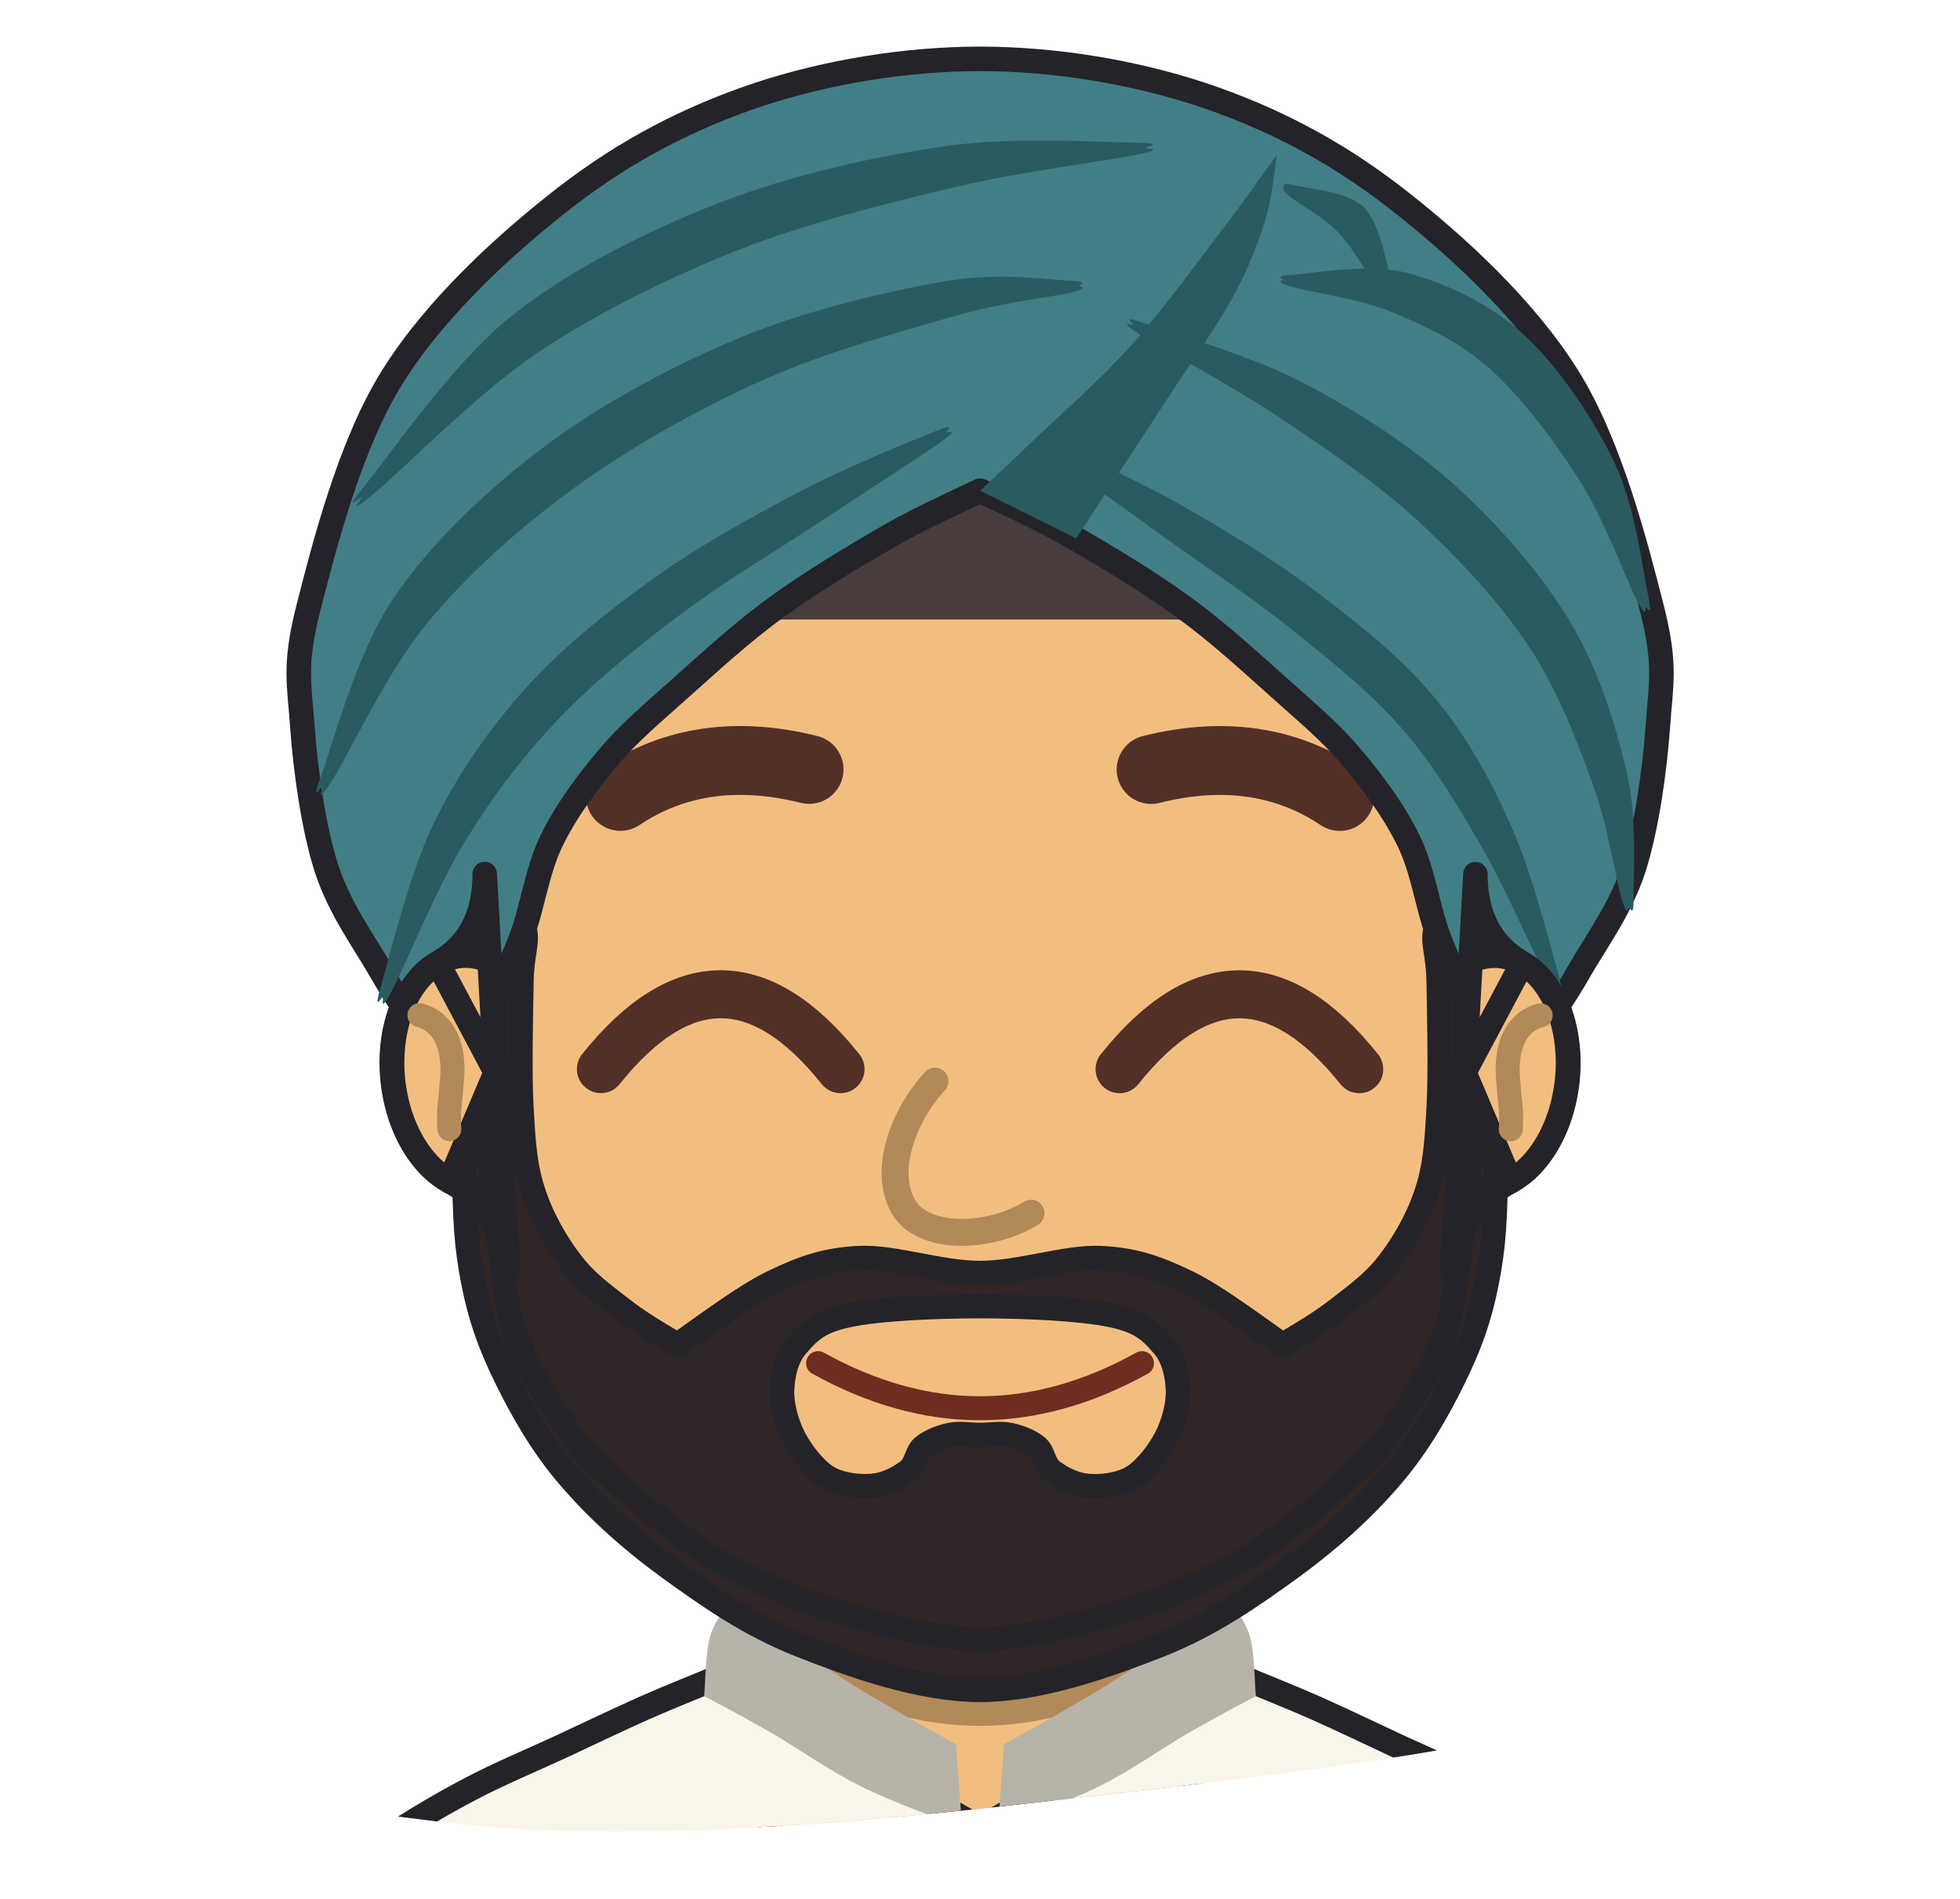
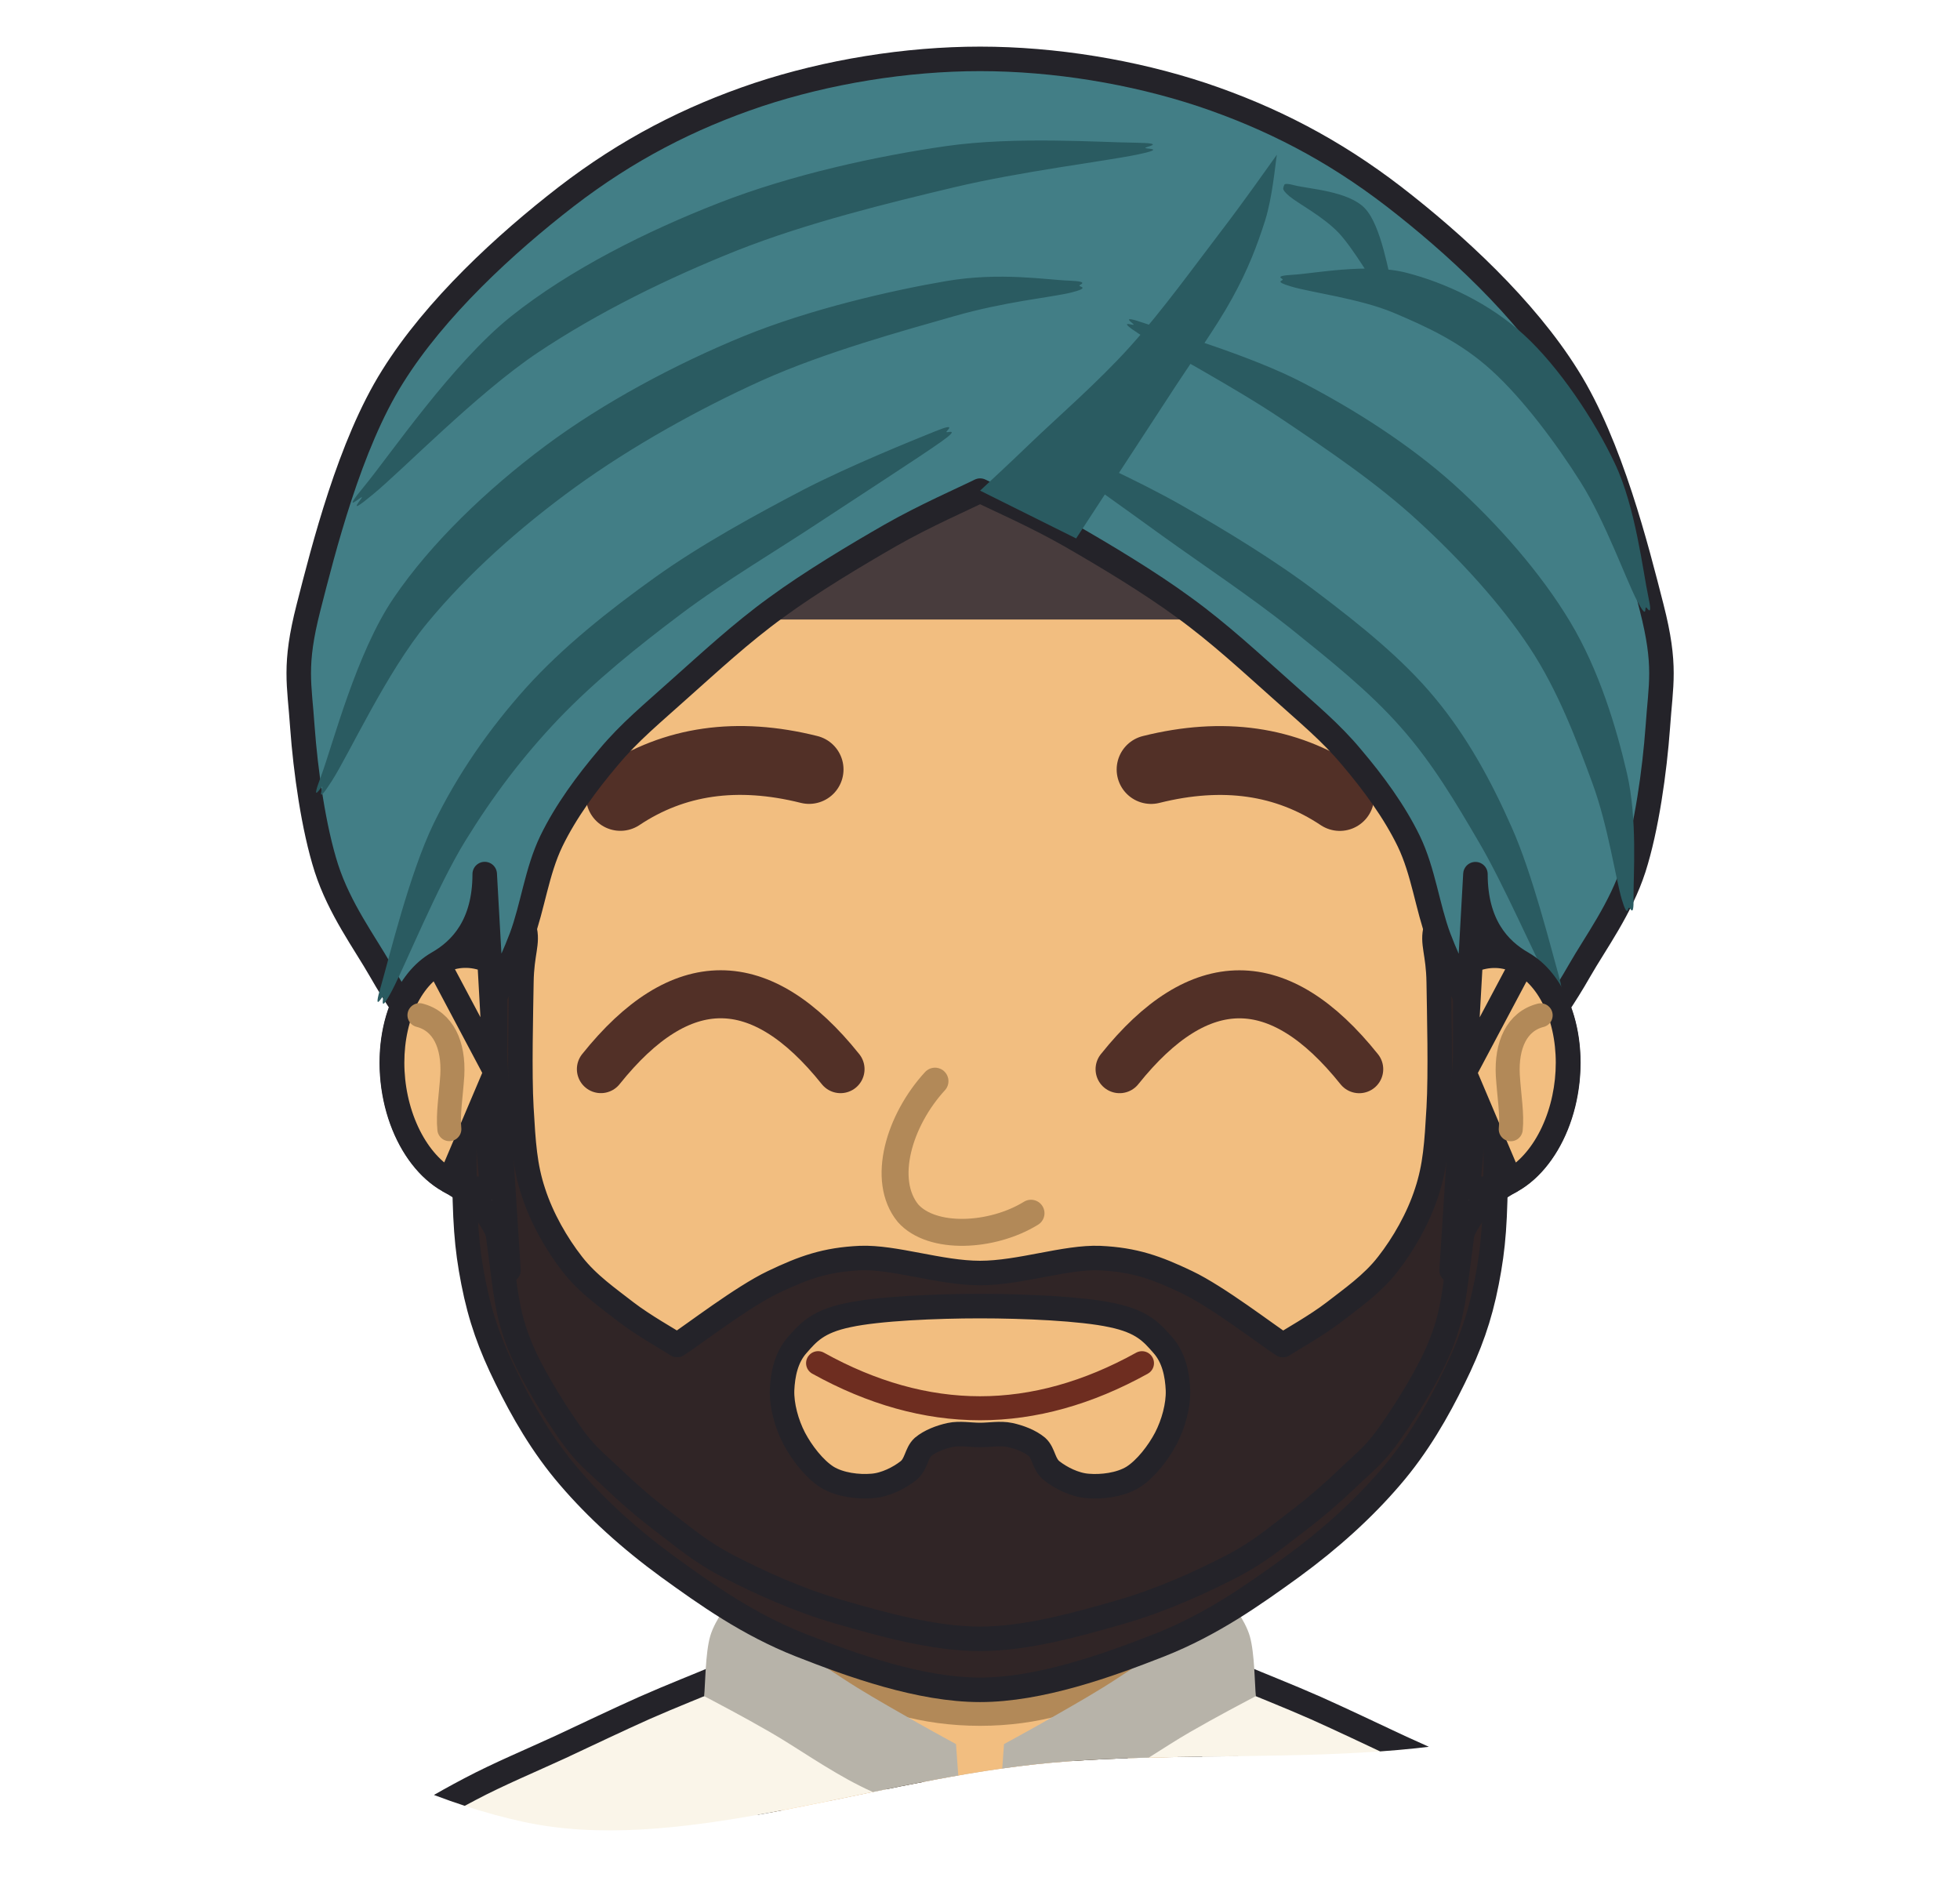
<svg xmlns="http://www.w3.org/2000/svg" viewBox="0 0 320 310" width="320" height="310">
  <defs>
    <clipPath id="cd10b">
      <rect x="-4000" y="-4000" width="9000" height="9000" />
    </clipPath>
    <pattern id="cd10pat" width="26" height="26" patternUnits="userSpaceOnUse">
      <rect width="26" height="26" fill="#3B5BA9" />
      <rect width="26" height="13" fill="#FFF4E6" />
    </pattern>
    <clipPath id="cd10cr">
-       <path d="M970.26 486.00C980.22 551.18 960.83 655.15 936.86 716.02C912.62 776.62 896.19 818.63 825.63 850.41C755.06 882.47 607.73 896.47 513.74 907.24C419.74 917.75 330.59 923.13 261.37 914.52C192.15 905.90 130.47 898.63 97.88 856.07C65.56 813.25 69.06 725.17 66.37 658.11C63.41 591.31 63.95 506.74 80.65 454.76C97.34 402.51 109.46 375.58 166.02 345.41C222.59 315.25 327.63 292.08 420.01 273.50C512.39 254.65 644.09 224.48 720.32 232.83C796.27 241.45 834.78 282.66 876.53 324.67C918.01 366.96 960.02 420.83 970.26 486.00Z" />
+       <path d="M961.91 508.63C967.83 563.03 913.97 634.68 881.65 693.66C849.06 752.38 826.43 829.68 766.91 862.27C707.39 894.85 602.08 880.58 523.97 889.20C445.86 897.82 365.06 929.06 298.27 914.52C231.20 899.97 150.94 850.95 122.12 802.47C93.30 753.72 119.70 679.12 125.36 623.37C130.74 567.34 135.05 512.67 155.25 466.61C175.45 420.56 196.19 376.39 246.02 347.03C295.84 317.40 381.76 305.82 454.48 290.20C527.20 274.58 616.35 240.10 681.80 253.03C747.25 265.69 800.58 324.40 847.44 366.96C894.04 409.78 956.25 454.22 961.91 508.63Z" />
      <path d="M-473.50 -700.97L1473.50 -700.97L1473.50 664.63L-473.50 664.63Z" />
    </clipPath>
    <clipPath id="cd10s">
      <path d="M500 917.1L616.5 850.9C621.8 853.2 636.8 859.1 648.3 864.2C659.7 869.3 672.5 875.4 685.3 881.4C698.1 887.3 712.5 893.3 725 899.9C737.6 906.5 750.8 914.3 760.8 921.1C770.7 927.9 778 934.3 784.6 941C791.2 947.6 795.8 954.2 800.5 960.8C805.1 967.4 808.6 974.1 812.4 980.7C816.1 987.2 821.2 996.8 823 1000L177 1000C178.8 996.8 183.9 987.2 187.6 980.7C191.4 974.1 194.9 967.4 199.5 960.8C204.2 954.2 208.8 947.6 215.4 941C222 934.3 229.3 927.9 239.2 921.1C249.2 914.3 262.4 906.5 275 899.9C287.5 893.3 301.9 887.3 314.7 881.4C327.5 875.4 340.3 869.3 351.7 864.2C363.2 859.1 378.2 853.2 383.5 850.9L500 917.1Z" fill="#FAF5E9" stroke="#242329" stroke-width="10.82" stroke-linejoin="round" stroke-linecap="round" transform="translate(500 1014) scale(0.86) translate(-500 -1000)" />
      <path d="M378.2 858.9C378.7 854.5 378.7 839.9 380.9 832.4C383.1 824.9 389.7 817 391.5 813.9C395 817 404.7 826.2 412.6 832.4C420.6 838.6 430.3 845.2 439.1 850.9C447.9 856.7 457.2 862 465.6 866.8C474 871.7 485.4 877.9 489.4 880.1C489.9 886.2 491.6 911 492.1 917.1C484.6 914 461.2 905.7 447.1 898.6C432.9 891.5 418.8 881.4 407.3 874.8C395.9 868.2 383.1 861.5 378.2 858.9ZM621.8 858.9C621.3 854.5 621.3 839.9 619.1 832.4C616.9 824.9 610.3 817 608.5 813.9C605 817 595.3 826.2 587.4 832.4C579.4 838.6 569.7 845.2 560.9 850.9C552.1 856.7 542.8 862 534.4 866.8C526 871.7 514.6 877.9 510.6 880.1C510.1 886.2 508.4 911 507.9 917.1C515.4 914 538.8 905.7 552.9 898.6C567.1 891.5 581.2 881.4 592.7 874.8C604.1 868.2 616.9 861.5 621.8 858.9Z" fill="#B7B3A9" transform="translate(500 1014) scale(0.86) translate(-500 -1000)" />
      <path d="M492.1 911.8L507.9 911.8L507.9 1000L492.1 1000Z" fill="#B7B3A9" transform="translate(500 1014) scale(0.86) translate(-500 -1000)" />
    </clipPath>
    <clipPath id="cd10eL">
      <ellipse cx="385.5" cy="569" rx="59.6" ry="60.9" />
    </clipPath>
    <clipPath id="cd10eR">
      <ellipse cx="614.5" cy="569" rx="59.6" ry="60.9" />
    </clipPath>
    <filter id="cd10bl" x="-60%" y="-90%" width="220%" height="280%">
      <feGaussianBlur stdDeviation="15" />
    </filter>
    <clipPath id="cd10eo">
      <path d="M-1000 -1000H2000V2000H-1000Z" />
    </clipPath>
    <clipPath id="cd10ck">
      <ellipse cx="385.5" cy="561.1" rx="66.5" ry="65.2" />
      <ellipse cx="385.5" cy="569" rx="62.6" ry="63.9" />
      <ellipse cx="614.5" cy="561.1" rx="66.5" ry="65.2" />
      <ellipse cx="614.5" cy="569" rx="62.6" ry="63.9" />
    </clipPath>
  </defs>
  <g transform="translate(-55 -107) scale(0.43)">
    <g clip-path="url(#cd10b)">
      <g transform="translate(500 1014) scale(0.86) translate(-500 -1000)">
        <g clip-path="url(#cd10cr)">
          <g transform="translate(0 0.06)">
            <path d="M500 800.6C525.6 800.6 558.7 802.4 576.8 804.6C594.9 806.8 601.5 805.3 608.5 813.9C615.6 822.5 619.6 843.4 619.1 856.2C618.7 869 625.8 880.5 605.9 890.7C586 900.8 535.3 917.1 500 917.1C464.7 917.1 414 900.8 394.1 890.7C374.2 880.5 381.3 869 380.9 856.2C380.4 843.4 384.4 822.5 391.5 813.9C398.5 805.3 405.1 806.8 423.2 804.6C441.3 802.4 474.4 800.6 500 800.6Z" fill="#B7B3A9" />
          </g>
        </g>
        <g clip-path="url(#cd10cr)">
          <g transform="translate(0 0.06)">
            <path d="M407.3 768.9L407.3 935.7Q407.3 967.4 439.1 967.4L560.9 967.4Q592.7 967.4 592.7 935.7L592.7 768.9Z" fill="#F2BE80" stroke="#242329" stroke-width="10.82" stroke-linejoin="round" stroke-linecap="round" />
            <ellipse cx="500" cy="811.2" rx="92.7" ry="60.9" fill="#B28958" />
          </g>
        </g>
        <g transform="matrix(1 0.0001 -0.0001 1 0.08335 0.01754)">
          <ellipse cx="275.6" cy="583.6" rx="35.1" ry="51.6" transform="rotate(-6 275.6 583.6)" fill="#F2BE80" stroke="#242329" stroke-width="10.82" stroke-linejoin="round" stroke-linecap="round" />
          <ellipse cx="724.4" cy="583.6" rx="35.1" ry="51.6" transform="rotate(6 724.4 583.6)" fill="#F2BE80" stroke="#242329" stroke-width="10.82" stroke-linejoin="round" stroke-linecap="round" />
          <path d="M281.3 496.1C281.3 518.4 271 529.5 260.6 535.4L286.2 583.6ZM718.7 496.1C718.7 518.4 729 529.5 739.4 535.4L713.8 583.6ZM291.8 671C288.8 648.8 276.3 637.3 265.8 631.7L286.2 583.6ZM708.2 671C711.2 648.8 723.7 637.3 734.2 631.7L713.8 583.6Z" fill="#F2BE80" />
          <path d="M252.5 558.4C263.1 561.1 267.7 571.6 267 584.9C266.4 594.2 265 602.1 265.7 608.7M747.5 558.4C736.9 561.1 732.3 571.6 733 584.9C733.6 594.2 735 602.1 734.3 608.7" fill="none" stroke="#B28958" stroke-width="10.6" stroke-linecap="round" stroke-linejoin="round" />
        </g>
        <g transform="matrix(1 0.0001 -0.0001 1 0.08335 0.01754)">
          <path d="M500 255.3C526.5 255.3 554.7 258.6 579.4 265.9C604.1 273.2 628.8 284 648.3 299C667.7 314 684.4 334.9 695.9 355.9C707.4 376.8 712.9 400 717.1 424.7C721.3 449.4 720.8 475.5 721.1 504.1C721.3 532.8 720 570.3 718.4 596.8C716.9 623.3 714.2 645.3 711.8 663C709.4 680.6 708.9 689.5 703.8 702.7C698.8 715.9 688.2 732.5 681.3 742.4C674.5 752.3 669.8 755.6 662.8 762.3C655.9 768.9 648.4 775.5 639.7 782.1C630.9 788.7 623.4 795.4 610.5 802C597.6 808.6 580.6 816.5 562.2 821.8C543.8 827.1 520.7 833.7 500 833.7C479.3 833.7 456.2 827.1 437.8 821.8C419.4 816.5 402.4 808.6 389.5 802C376.6 795.4 369.1 788.7 360.3 782.1C351.6 775.5 344.1 768.9 337.2 762.3C330.2 755.6 325.5 752.3 318.7 742.4C311.8 732.5 301.2 715.9 296.2 702.7C291.1 689.5 290.6 680.6 288.2 663C285.8 645.3 283.1 623.3 281.6 596.8C280 570.3 278.7 532.8 278.9 504.1C279.2 475.5 278.7 449.4 282.9 424.7C287.1 400 292.6 376.8 304.1 355.9C315.6 334.9 332.3 314 351.7 299C371.2 284 395.9 273.2 420.6 265.9C445.3 258.6 473.5 255.3 500 255.3Z" fill="#F2BE80" data-sk="1" stroke="#242329" stroke-width="10.82" stroke-linejoin="round" stroke-linecap="round" />
        </g>
        <g clip-path="url(#cd10cr)">
          <g transform="translate(0 0.13)">
            <path d="M500 917.1L616.5 850.9C621.8 853.2 636.8 859.1 648.3 864.2C659.7 869.3 672.5 875.4 685.3 881.4C698.1 887.3 712.5 893.3 725 899.9C737.6 906.5 750.8 914.3 760.8 921.1C770.7 927.9 778 934.3 784.6 941C791.2 947.6 795.8 954.2 800.5 960.8C805.1 967.4 808.6 974.1 812.4 980.7C816.1 987.2 821.2 996.8 823 1000L177 1000C178.8 996.8 183.9 987.2 187.6 980.7C191.4 974.1 194.9 967.4 199.5 960.8C204.2 954.2 208.8 947.6 215.4 941C222 934.3 229.3 927.9 239.2 921.1C249.2 914.3 262.4 906.5 275 899.9C287.5 893.3 301.9 887.3 314.7 881.4C327.5 875.4 340.3 869.3 351.7 864.2C363.2 859.1 378.2 853.2 383.5 850.9L500 917.1Z" fill="#FAF5E9" stroke="#242329" stroke-width="10.82" stroke-linejoin="round" stroke-linecap="round" />
            <path d="M378.2 858.9C378.7 854.5 378.7 839.9 380.9 832.4C383.1 824.9 389.7 817 391.5 813.9C395 817 404.7 826.2 412.6 832.4C420.6 838.6 430.3 845.2 439.1 850.9C447.9 856.7 457.2 862 465.6 866.8C474 871.7 485.4 877.9 489.4 880.1C489.9 886.2 491.6 911 492.1 917.1C484.6 914 461.2 905.7 447.1 898.6C432.9 891.5 418.8 881.4 407.3 874.8C395.9 868.2 383.1 861.5 378.2 858.9ZM621.8 858.9C621.3 854.5 621.3 839.9 619.1 832.4C616.9 824.9 610.3 817 608.5 813.9C605 817 595.3 826.2 587.4 832.4C579.4 838.6 569.7 845.2 560.9 850.9C552.1 856.7 542.8 862 534.4 866.8C526 871.7 514.6 877.9 510.6 880.1C510.1 886.2 508.4 911 507.9 917.1C515.4 914 538.8 905.7 552.9 898.6C567.1 891.5 581.2 881.4 592.7 874.8C604.1 868.2 616.9 861.5 621.8 858.9Z" fill="#B7B3A9" />
            <path d="M492.1 911.8L507.9 911.8L507.9 1000L492.1 1000Z" fill="#B7B3A9" />
          </g>
        </g>
        <g transform="matrix(1 0.0001 -0.0001 1 0.08335 0.01754)">
          <g filter="url(#cd10bl)">
            <ellipse cx="330.6" cy="668.3" rx="35.7" ry="19.9" fill="#EE9865" opacity="0.000" transform="matrix(0.4 0 0 0.4 198.36 400.98)" />
          </g>
          <g filter="url(#cd10bl)">
            <ellipse cx="669.4" cy="668.3" rx="35.7" ry="19.9" fill="#EE9865" opacity="0.000" transform="matrix(0.4 0 0 0.4 401.64 400.98)" />
          </g>
        </g>
        <g transform="matrix(1 0.0001 -0.0001 1 0.08335 0.01754)">
          <path d="M633.7 704C637.4 701.6 648.5 695.4 656.2 689.5C663.9 683.5 673.2 677.1 680 668.3C686.9 659.5 693.5 648 697.2 636.5C701 625 701.6 614.9 702.5 599.4C703.4 584 702.7 557.1 702.5 543.8C702.3 530.6 699.4 526.6 701.2 520C703 513.4 709.1 504.1 713.1 504.1C717.1 504.1 722.6 500.2 725 520C727.5 539.9 727.9 597.2 727.7 623.3C727.5 649.3 726.8 660.3 723.7 676.2C720.6 692.1 716.2 704.2 709.1 718.6C702.1 732.9 693.3 748.4 681.3 762.3C669.4 776.2 654.7 789.6 637.7 802C620.7 814.3 602.4 827.3 579.4 836.4C556.5 845.4 526.5 856.2 500 856.2C473.5 856.2 443.5 845.4 420.6 836.4C397.6 827.3 379.3 814.3 362.3 802C345.3 789.6 330.6 776.2 318.7 762.3C306.7 748.4 297.9 732.9 290.9 718.6C283.8 704.2 279.4 692.1 276.3 676.2C273.2 660.3 272.5 649.3 272.3 623.3C272.1 597.2 272.5 539.9 275 520C277.4 500.2 282.9 504.1 286.9 504.1C290.9 504.1 297 513.4 298.8 520C300.6 526.6 297.7 530.6 297.5 543.8C297.3 557.1 296.6 584 297.5 599.4C298.4 614.9 299 625 302.8 636.5C306.5 648 313.1 659.5 320 668.3C326.8 677.1 336.1 683.5 343.8 689.5C351.5 695.4 362.6 701.6 366.3 704C373.4 699.4 395.2 682.6 408.7 676.2C422.1 669.8 431.8 666.3 447.1 665.6C462.3 665 482.4 672.2 500 672.2C517.6 672.2 537.7 665 552.9 665.6C568.2 666.3 577.9 669.8 591.3 676.2C604.8 682.6 626.6 699.4 633.7 704ZM500 686.8C519.4 686.8 544.8 687.9 558.2 690.8C571.7 693.6 575.9 698.5 580.7 704C585.6 709.5 587.1 717 587.4 723.9C587.6 730.7 585.4 738.7 582.1 745.1C578.8 751.4 573.2 758.7 567.5 762.3C561.8 765.8 553.6 766.7 547.7 766.2C541.7 765.8 535.5 762.5 531.8 759.6C528 756.7 528.2 751.7 525.2 749C522.1 746.4 517.4 744.6 513.2 743.7C509 742.8 504.4 743.7 500 743.7C495.6 743.7 491 742.8 486.8 743.7C482.6 744.6 477.9 746.4 474.8 749C471.8 751.7 472 756.7 468.2 759.6C464.5 762.5 458.3 765.8 452.3 766.2C446.4 766.7 438.2 765.8 432.5 762.3C426.8 758.7 421.2 751.4 417.9 745.1C414.6 738.7 412.4 730.7 412.6 723.9C412.9 717 414.4 709.5 419.3 704C424.1 698.5 428.3 693.6 441.8 690.8C455.2 687.9 480.6 686.8 500 686.8Z" fill="#302526" fill-rule="evenodd" stroke="#242329" stroke-width="10.82" stroke-linejoin="round" stroke-linecap="round" />
          <path d="M500 255.3C526.5 255.3 554.7 258.6 579.4 265.9C604.1 273.2 628.8 284 648.3 299C667.7 314 684.4 334.9 695.9 355.9C707.4 376.8 712.9 400 717.1 424.7C721.3 449.4 720.8 475.5 721.1 504.1C721.3 532.8 720 570.3 718.4 596.8C716.9 623.3 714.2 645.3 711.8 663C709.4 680.6 708.9 689.5 703.8 702.7C698.8 715.9 688.2 732.5 681.3 742.4C674.5 752.3 669.8 755.6 662.8 762.3C655.9 768.9 648.4 775.5 639.7 782.1C630.9 788.7 623.4 795.4 610.5 802C597.6 808.6 580.6 816.5 562.2 821.8C543.8 827.1 520.7 833.7 500 833.7C479.3 833.7 456.2 827.1 437.8 821.8C419.4 816.5 402.4 808.6 389.5 802C376.6 795.4 369.1 788.7 360.3 782.1C351.6 775.5 344.1 768.9 337.2 762.3C330.2 755.6 325.5 752.3 318.7 742.4C311.8 732.5 301.2 715.9 296.2 702.7C291.1 689.5 290.6 680.6 288.2 663C285.8 645.3 283.1 623.3 281.6 596.8C280 570.3 278.7 532.8 278.9 504.1C279.2 475.5 278.7 449.4 282.9 424.7C287.1 400 292.6 376.8 304.1 355.9C315.6 334.9 332.3 314 351.7 299C371.2 284 395.9 273.2 420.6 265.9C445.3 258.6 473.5 255.3 500 255.3Z" fill="none" stroke="#242329" stroke-width="10.82" stroke-linejoin="round" stroke-linecap="round" />
        </g>
        <g transform="matrix(1 0.0001 -0.0001 1 0.08335 0.01754)">
          <g clip-path="url(#cd10eo)" display="none">
            <g>
              <ellipse cx="385.5" cy="561.1" rx="63.5" ry="62.2" fill="#523027" />
              <ellipse cx="385.5" cy="569" rx="59.6" ry="60.9" fill="#FDFCFA" />
              <g clip-path="url(#cd10eL)">
                <g transform="translate(0.00 0.00)">
                  <ellipse cx="397.4" cy="573.6" rx="38.4" ry="44.3" fill="#050404" />
                  <circle cx="381.5" cy="552.5" r="11.3" fill="#FDFCFA" />
                  <circle cx="416.6" cy="590.8" r="5.8" fill="#FDFCFA" />
                </g>
              </g>
            </g>
            <g>
              <ellipse cx="614.5" cy="561.1" rx="63.5" ry="62.2" fill="#523027" />
              <ellipse cx="614.5" cy="569" rx="59.6" ry="60.9" fill="#FDFCFA" />
              <g clip-path="url(#cd10eR)">
                <g transform="translate(0.00 0.00)">
                  <ellipse cx="602.6" cy="573.6" rx="38.4" ry="44.3" fill="#050404" />
                  <circle cx="586.7" cy="552.5" r="11.3" fill="#FDFCFA" />
                  <circle cx="621.8" cy="590.8" r="5.8" fill="#FDFCFA" />
                </g>
              </g>
            </g>
          </g>
          <g clip-path="url(#cd10ck)">
            <g>
              <path d="M312.7 618C312.7 669.6 458.3 669.6 458.3 618Q385.5 596.8 312.7 618ZM541.7 618C541.7 669.6 687.3 669.6 687.3 618Q614.5 596.8 541.7 618Z" fill="#F2BE80" display="none" />
            </g>
          </g>
          <path fill="none" stroke="#523027" stroke-linecap="round" stroke-linejoin="round" display="inline" d="M332.6 582.2Q385.5 516.1 438.4 582.2M561.6 582.2Q614.5 516.1 667.4 582.2" stroke-width="21.2" />
          <path fill="none" stroke="#523027" stroke-width="30.4" stroke-linecap="round" stroke-linejoin="round" d="M341.2 461.8Q376.9 438.0 424.5 449.9M658.8 461.8Q623.1 438.0 575.5 449.9" transform="translate(0 0.00)" />
          <g>
            <path d="M480.1 587.5C464.3 604.7 456.3 631.2 468.2 645.8C478.8 657.7 505.3 656.4 522.5 645.8" fill="none" stroke="#B28958" stroke-width="11.9" stroke-linecap="round" stroke-linejoin="round" />
          </g>
          <path fill="#6E2D20" stroke="#6E2D20" stroke-linejoin="round" stroke-linecap="round" d="M428.5 712.0C452.3 725.2 476.2 731.9 500.0 731.9C523.8 731.9 547.7 725.2 571.5 712.0C547.7 725.2 523.8 731.9 500.0 731.9C476.2 731.9 452.3 725.2 428.5 712.0Z" stroke-width="10.60" />
          <path fill="#FDFCFA" display="none" />
          <g>
            <path d="M469.6 731.4Q500 714.2 530.4 731.4Q500 745.1 469.6 731.4Z" fill="#D9604A" display="none" />
          </g>
        </g>
        <g transform="matrix(1 0.0001 -0.0001 1 0.08335 0.01754)">
          <path d="M391.5 383.7L500 292.3L608.5 383.7Z" fill="#483C3D" />
          <path d="M731.6 591.5C729.7 586.6 724.6 573.6 719.7 562.4C714.9 551.1 707.6 537.5 702.5 524C697.5 510.5 695.7 494.9 689.3 481.6C682.9 468.4 673.6 455.8 664.1 444.6C654.7 433.3 644.7 425.2 632.4 414.1C620 403.1 605.5 389.6 590 378.4C574.6 367.1 554.7 355.2 539.7 346.6C524.7 338 506.6 330.1 500 326.8C493.4 330.1 475.3 338 460.3 346.6C445.3 355.2 425.4 367.1 410 378.4C394.5 389.6 380 403.1 367.6 414.1C355.3 425.2 345.3 433.3 335.9 444.6C326.4 455.8 317.1 468.4 310.7 481.6C304.3 494.9 302.5 510.5 297.5 524C292.4 537.5 285.1 551.1 280.3 562.4C275.4 573.6 270.3 586.6 268.4 591.5C265.9 587.5 259.3 576.5 253.8 567.7C248.3 558.9 242.3 550.9 235.3 538.6C228.2 526.2 217.2 511.4 211.4 493.5C205.7 475.7 202.2 450.5 200.8 431.3C199.5 412.1 196.9 404.2 203.5 378.4C210.1 352.6 221.6 306.7 240.6 276.5C259.5 246.2 290.4 217.8 317.3 197C344.2 176.3 371.6 162.2 402 152C432.5 141.9 467.3 136.2 500 136.2C532.7 136.2 567.5 141.9 598 152C628.4 162.2 655.8 176.3 682.7 197C709.6 217.8 740.5 246.2 759.4 276.5C778.4 306.7 789.9 352.6 796.5 378.4C803.1 404.2 800.5 412.1 799.2 431.3C797.8 450.5 794.3 475.7 788.6 493.5C782.8 511.4 771.8 526.2 764.7 538.6C757.7 550.9 751.7 558.9 746.2 567.7C740.7 576.5 734.1 587.5 731.6 591.5Z" fill="#427E86" stroke="#242329" stroke-width="10.82" stroke-linejoin="round" stroke-linecap="round" />
          <path d="M631 178.5C626.9 184.2 616.7 198.8 605.9 212.9C595.1 227 580.1 247.8 566.2 263.2C552.3 278.7 533.5 295 522.5 305.6C511.5 316.2 503.8 323.2 500 326.8C507.1 330.3 535.3 344.4 542.4 347.9C549 337.8 570.6 304.7 582.1 287.1C593.5 269.4 603.9 255.3 611.2 242C618.5 228.8 622.4 218.2 625.8 207.6C629.1 197 630.2 183.4 631 178.5ZM227 329.8C227.8 329.6 218.9 339.3 231.8 328.6C244.8 318 277.8 283.9 304.7 265.9C331.5 248 362.3 232.9 392.9 220.7C423.6 208.6 459.1 199.9 488.5 192.9C517.9 185.9 555 181.4 569.1 178.5C583.2 175.6 572.4 176 573 175.5C572.3 175.1 583.2 173.4 568.6 173.2C553.9 173.1 515.7 170.3 485 174.7C454.4 179.1 416.7 187.3 384.7 199.8C352.7 212.3 319 229.1 292.9 249.9C266.8 270.8 239.1 311.6 228.1 324.9C217.1 338.2 227.2 328.9 227 329.8ZM209.5 457.6C210.2 457.2 206.1 467.1 213.8 455C221.5 443 238 406.9 255.9 385.3C273.8 363.6 296.7 343.1 321.4 325.2C346 307.4 375.7 290.8 403.6 278.2C431.4 265.7 465.8 256.3 488.5 249.8C511.2 243.3 530.7 241.6 540 239.4C549.2 237.1 543.3 236.8 543.9 236.3C543.2 236 549.3 234.5 539.4 234.1C529.6 233.8 509 230.2 485 234.3C461 238.4 424.7 246.7 395.2 258.8C365.7 270.9 333.7 287.9 308 307.1C282.3 326.3 257.6 349.9 241.1 374.2C224.6 398.4 214.3 438.7 209.1 452.7C203.8 466.6 209.5 456.8 209.5 457.6ZM236.3 550.4C237 549.9 234.3 559 240.4 547.5C246.4 536 260.4 501.5 272.7 481.5C285 461.5 298.1 444.2 314 427.5C330 410.8 348.9 395.6 368.2 381.1C387.5 366.6 410.8 352.9 429.9 340.2C449 327.6 473.5 311.8 482.7 305.3C492 298.7 484.8 301.6 485.2 300.9C484.4 300.9 490.8 296.3 480.2 300.6C469.6 304.9 442.5 315.8 421.8 326.5C401.2 337.3 376.9 350.5 356.5 365.1C336.1 379.7 315.7 395.9 299.4 414C283.2 432.1 269.4 451.9 258.7 473.9C248.1 495.8 239.2 532.7 235.5 545.5C231.7 558.3 236.2 549.6 236.3 550.4ZM633.5 233.6C634.1 234.2 629.2 234.3 637.4 236.7C645.5 239.2 667.6 242 682.4 248.2C697.1 254.4 712.1 261.2 725.8 273.7C739.6 286.2 754.4 306 765.1 323C775.8 339.9 785.2 366.1 790 375.3C794.8 384.5 793.3 377.9 794 378.4C794.1 377.6 797.3 384.1 795 373.5C792.7 362.9 789.4 333.9 780.2 314.7C771.1 295.4 755.4 272 740.1 258C724.8 244 705.3 235 688.2 230.6C671.2 226.2 647.1 231 638 231.5C628.8 232 634.2 233.3 633.5 233.6ZM567.7 253.5C568.1 254.2 559.5 250.7 570.3 257.7C581.2 264.6 612.4 281.2 632.9 295C653.5 308.8 675.4 323.6 693.6 340.4C711.9 357.2 729.8 376.7 742.5 395.9C755.3 415.2 763.6 437.6 770.4 456.1C777.2 474.6 780.6 498 783.3 507.2C786 516.3 786 510.3 786.5 511C786.9 510.2 788.7 516.3 788.5 506.4C788.4 496.5 790.3 471.9 785.6 451.6C780.9 431.3 773.3 406 760.5 384.7C747.7 363.3 728.4 341.3 708.8 323.7C689.1 306.1 665.1 290.9 642.4 279.1C619.7 267.3 585.1 257.2 572.6 252.9C560.2 248.6 568.5 253.4 567.7 253.5ZM528.1 306.1C528.5 306.8 521.7 303.7 530.4 310.5C539.1 317.3 562.7 333.8 580.4 346.7C598.2 359.5 619.3 373.5 636.9 387.5C654.4 401.6 671.7 415.3 685.7 431.2C699.7 447 709.8 464.1 720.6 482.6C731.4 501.1 744.7 531.8 750.4 542.2C756 552.6 753.7 544.6 754.4 545.1C754.6 544.3 758.6 551.8 755.3 540.2C752 528.6 743.8 495.7 734.7 475.4C725.7 455 715.1 435.5 700.8 418.3C686.5 401 667.7 386 649.1 371.9C630.4 357.7 608.3 344.3 589 333.3C569.7 322.3 543.3 310.5 533.1 306C523 301.4 529 306 528.1 306.1ZM633.9 192.5C634.3 193.2 632.4 193.3 636.5 196.8C640.6 200.2 651.5 205.8 658.4 213.1C665.2 220.4 673.7 235.6 677.7 240.6C681.6 245.6 681.2 242.8 681.9 243.2C682 242.4 684.4 245 682.4 238.2C680.4 231.4 677.2 209.9 669.9 202.2C662.7 194.5 644.9 193.6 638.8 192C632.8 190.4 634.7 192.4 633.9 192.5Z" fill="#2A5B61" />
        </g>
        <g transform="matrix(1 0.0001 -0.0001 1 0.08335 0.01754)">
          <path d="M285.8 535.6A35.1 51.6 -6 1 0 285.8 633.9ZM714.2 535.6A35.1 51.6 6 1 1 714.2 633.9ZM281.3 496.1C281.3 518.4 271 529.5 260.6 535.4L286.2 583.6ZM718.7 496.1C718.7 518.4 729 529.5 739.4 535.4L713.8 583.6ZM291.8 671C288.8 648.8 276.3 637.3 265.8 631.7L286.2 583.6ZM708.2 671C711.2 648.8 723.7 637.3 734.2 631.7L713.8 583.6Z" fill="#F2BE80" stroke="#242329" stroke-width="10.82" stroke-linejoin="round" stroke-linecap="round" />
          <path d="M252.5 558.4C263.1 561.1 267.7 571.6 267 584.9C266.4 594.2 265 602.1 265.7 608.7M747.5 558.4C736.9 561.1 732.3 571.6 733 584.9C733.6 594.2 735 602.1 734.3 608.7" fill="none" stroke="#B28958" stroke-width="10.6" stroke-linecap="round" stroke-linejoin="round" />
        </g>
      </g>
    </g>
    <g clip-path="url(#cd10b)">
      <g transform="translate(0 0.00)" />
    </g>
  </g>
</svg>
